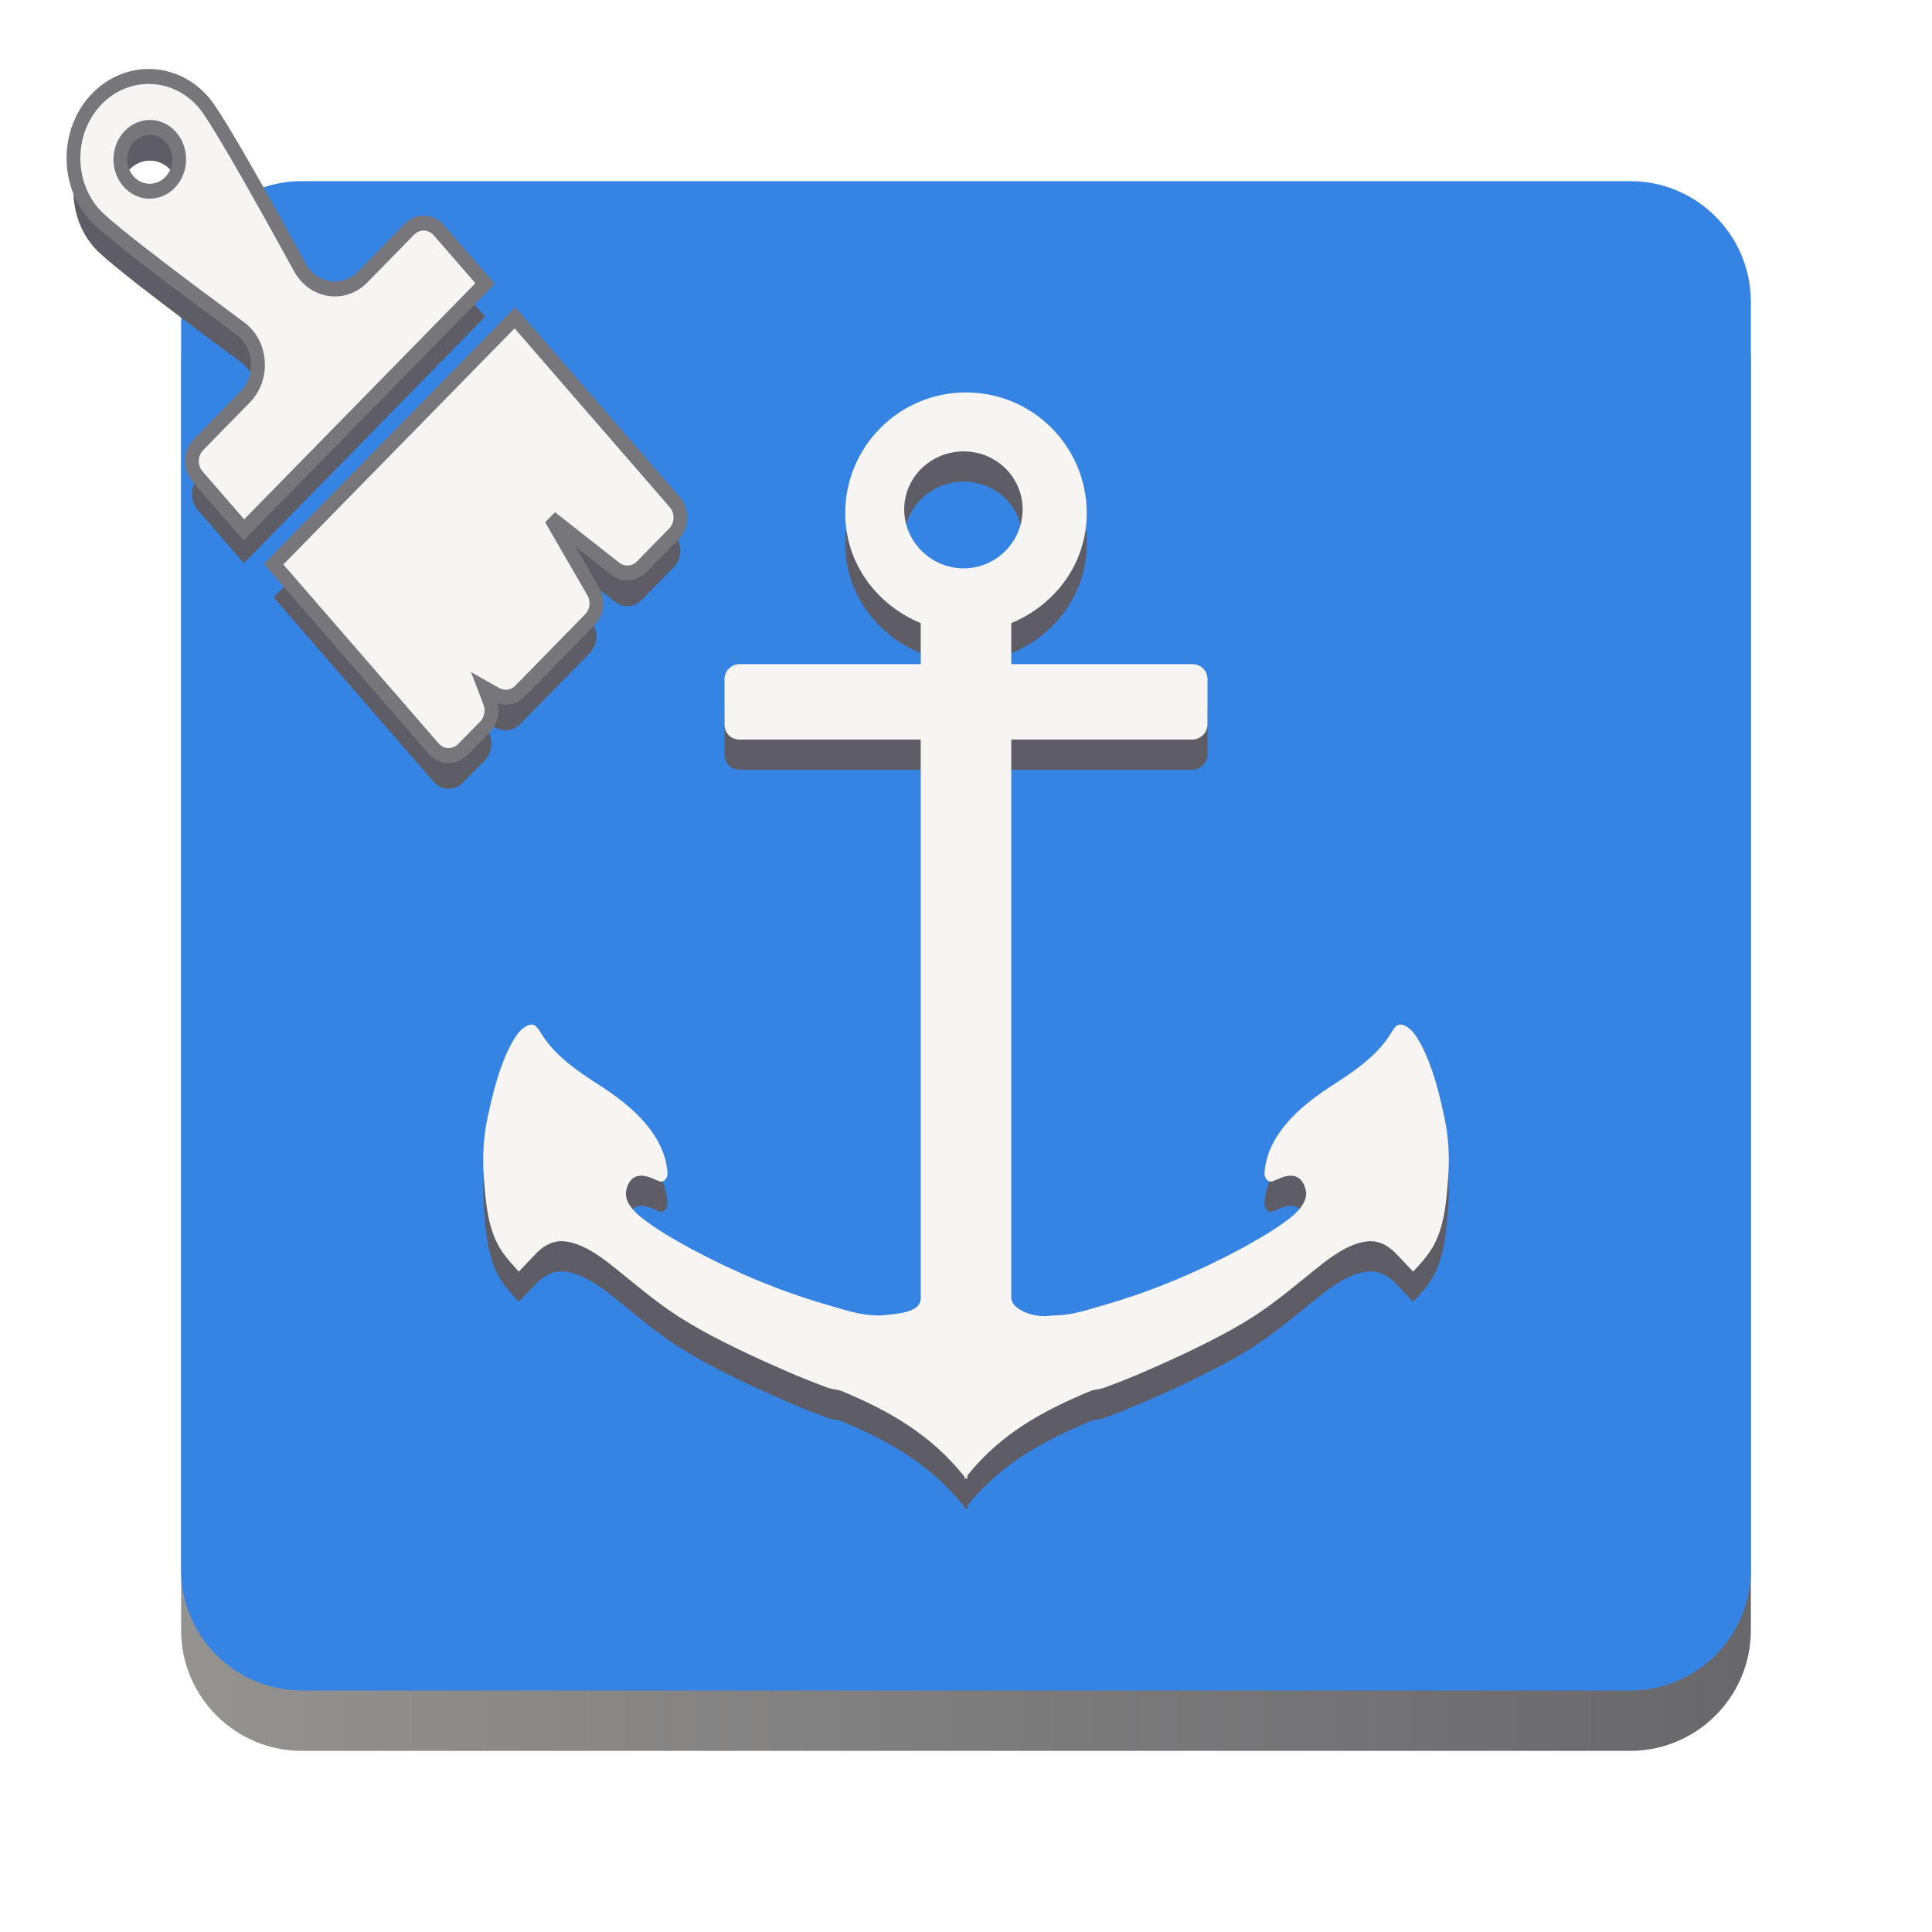
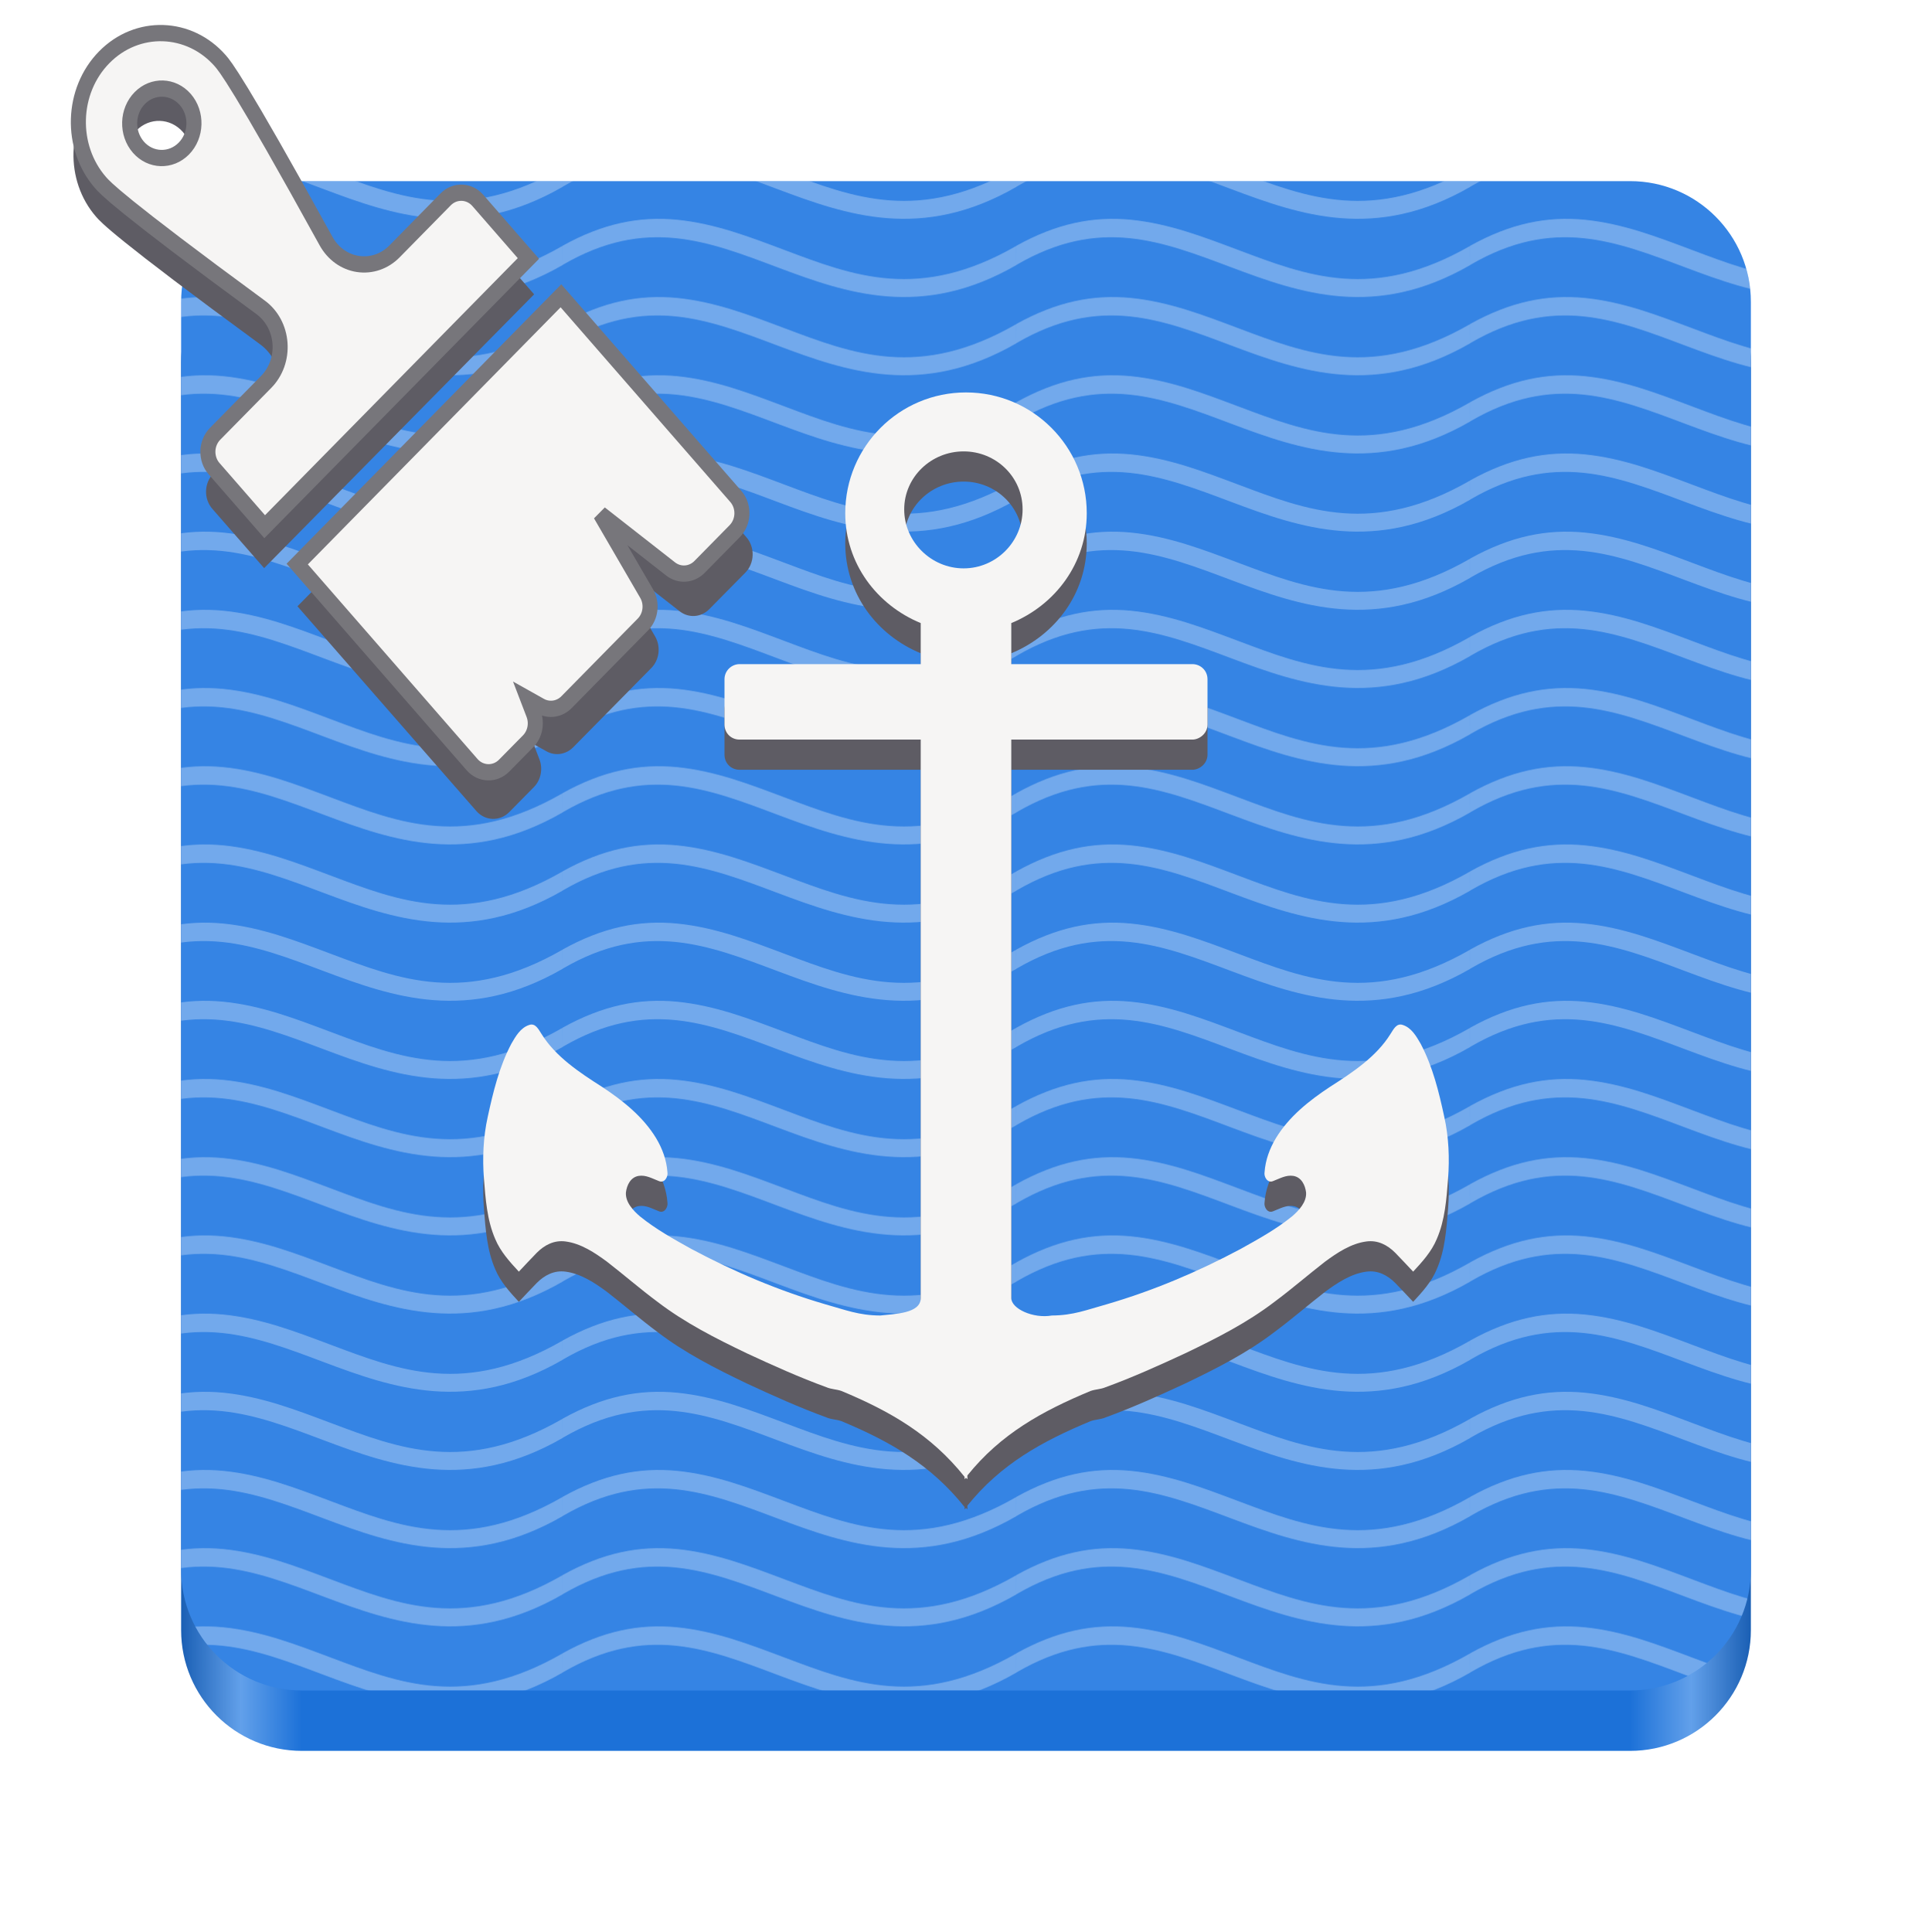
- <svg xmlns="http://www.w3.org/2000/svg" width="128px" height="128px" viewBox="0 0 128 128" version="1.1">
+ <svg xmlns="http://www.w3.org/2000/svg" xmlns:xlink="http://www.w3.org/1999/xlink" width="128px" height="128px" viewBox="0 0 128 128" version="1.1">
  <defs>
-     <linearGradient id="linear0" gradientUnits="userSpaceOnUse" x1="88.596" y1="-449.394" x2="536.596" y2="-449.394" gradientTransform="matrix(0.232143,0,0,0.328947,-8.566925,263.827)">
-       <stop offset="0" style="stop-color:rgb(58.039%,57.647%,56.471%);stop-opacity:1;" />
-       <stop offset="1" style="stop-color:rgb(40.784%,40.392%,41.961%);stop-opacity:1;" />
+     <linearGradient id="linear0" gradientUnits="userSpaceOnUse" x1="-356" y1="238" x2="-252" y2="238" spreadMethod="reflect" gradientTransform="matrix(1,0,0,1,368,-172)">
+       <stop offset="0" style="stop-color:rgb(10.196%,37.255%,70.588%);stop-opacity:1;" />
+       <stop offset="0.038" style="stop-color:rgb(38.431%,62.745%,91.765%);stop-opacity:1;" />
+       <stop offset="0.077" style="stop-color:rgb(10.98%,44.314%,84.706%);stop-opacity:1;" />
+       <stop offset="0.923" style="stop-color:rgb(10.98%,44.314%,84.706%);stop-opacity:1;" />
+       <stop offset="0.962" style="stop-color:rgb(38.431%,62.745%,91.765%);stop-opacity:1;" />
+       <stop offset="1" style="stop-color:rgb(10.196%,37.255%,70.588%);stop-opacity:1;" />
    </linearGradient>
+     <filter id="alpha" filterUnits="objectBoundingBox" x="0%" y="0%" width="100%" height="100%">
+       <feColorMatrix type="matrix" in="SourceGraphic" values="0 0 0 0 1 0 0 0 0 1 0 0 0 0 1 0 0 0 1 0" />
+     </filter>
+     <mask id="mask0">
+       <g filter="url(#alpha)">
+         <rect x="0" y="0" width="128" height="128" style="fill:rgb(0%,0%,0%);fill-opacity:0.301;stroke:none;" />
+       </g>
+     </mask>
+     <clipPath id="clip2">
+       <rect x="0" y="0" width="30" height="5" />
+     </clipPath>
+     <g id="surface3128" clip-path="url(#clip2)">
+       <path style=" stroke:none;fill-rule:nonzero;fill:rgb(100%,100%,100%);fill-opacity:1;" d="M 7.582 0.059 C 5.066 -0.18 2.648 0.293 -0.012 1.727 L -0.012 2.953 C 2.766 1.383 5.16 1.016 7.457 1.234 C 9.75 1.457 11.941 2.277 14.223 3.105 C 18.777 4.758 23.75 6.441 30 2.953 L 29.996 1.727 C 23.57 5.305 19.203 3.637 14.66 1.988 C 12.387 1.164 10.094 0.301 7.582 0.059 Z M 7.582 0.059 " />
+     </g>
+     <pattern id="pattern0" patternUnits="userSpaceOnUse" width="30" height="5" patternTransform="matrix(1.002201,0,0,1.036116,376,-156)">
+       <use xlink:href="#surface3128" />
+     </pattern>
+     <clipPath id="clip1">
+       <rect x="0" y="0" width="192" height="152" />
+     </clipPath>
+     <g id="surface3130" clip-path="url(#clip1)">
+       <path style=" stroke:none;fill-rule:nonzero;fill:url(#pattern0);" d="M 28 28 L 116 28 C 120.418 28 124 31.582 124 36 L 124 120 C 124 124.418 120.418 128 116 128 L 28 128 C 23.582 128 20 124.418 20 120 L 20 36 C 20 31.582 23.582 28 28 28 Z M 28 28 " />
+     </g>
  </defs>
-   <g id="surface3211">
+   <g id="surface3109">
    <path style=" stroke:none;fill-rule:nonzero;fill:url(#linear0);" d="M 20 16 L 108 16 C 112.418 16 116 19.582 116 24 L 116 108 C 116 112.418 112.418 116 108 116 L 20 116 C 15.582 116 12 112.418 12 108 L 12 24 C 12 19.582 15.582 16 20 16 Z M 20 16 " />
    <path style=" stroke:none;fill-rule:nonzero;fill:rgb(20.784%,51.765%,89.412%);fill-opacity:1;" d="M 20 12 L 108 12 C 112.418 12 116 15.582 116 20 L 116 104 C 116 108.418 112.418 112 108 112 L 20 112 C 15.582 112 12 108.418 12 104 L 12 20 C 12 15.582 15.582 12 20 12 Z M 20 12 " />
+     <use xlink:href="#surface3130" transform="matrix(1,0,0,1,-8,-16)" mask="url(#mask0)" />
    <path style=" stroke:none;fill-rule:nonzero;fill:rgb(36.863%,36.078%,39.216%);fill-opacity:1;" d="M 64 28 C 59.574 28 56 31.586 56 36 C 56 39.332 58.094 42.082 61 43.281 L 61 46 L 49 46 C 48.469 46 48 46.434 48 47 L 48 50 C 48 50.566 48.434 51 49 51 L 61 51 L 61 88 C 61 89.027 59.285 89.047 58.312 89.156 C 56.887 89.148 56.02 88.785 54.656 88.406 C 51.574 87.504 48.637 86.258 45.812 84.75 C 44.625 84.09 43.465 83.449 42.406 82.594 C 41.949 82.203 41.422 81.645 41.469 81 C 41.531 80.512 41.777 79.996 42.312 79.906 C 42.797 79.828 43.23 80.09 43.656 80.25 C 44.023 80.41 44.277 79.961 44.219 79.656 C 44.16 78.852 43.887 78.105 43.469 77.406 C 42.602 75.977 41.262 74.914 39.875 74 C 38.395 73.055 36.812 72.012 35.875 70.5 C 35.688 70.219 35.48 69.758 35.062 69.906 C 34.48 70.094 34.16 70.664 33.875 71.156 C 33.074 72.68 32.676 74.328 32.312 76 C 32.016 77.332 31.957 78.738 32.062 80.094 C 32.172 81.449 32.262 82.828 32.812 84.094 C 33.16 84.926 33.77 85.598 34.375 86.25 C 34.762 85.84 35.168 85.402 35.562 85 C 36.074 84.484 36.719 84.148 37.469 84.25 C 38.492 84.383 39.414 85 40.219 85.594 C 41.352 86.473 42.41 87.395 43.562 88.25 C 45.387 89.645 47.402 90.664 49.469 91.656 C 51.191 92.457 52.961 93.254 54.75 93.906 C 55.07 94.047 55.426 94.039 55.75 94.156 C 58.969 95.496 61.68 97.051 63.906 99.844 C 63.91 99.883 63.902 99.965 63.906 100 C 63.934 99.969 63.973 99.938 64 99.906 C 64.027 99.938 64.066 99.969 64.094 100 C 64.109 99.922 64.078 99.828 64.094 99.75 C 66.312 96.992 69.051 95.488 72.25 94.156 C 72.574 94.039 72.93 94.047 73.25 93.906 C 75.039 93.254 76.809 92.457 78.531 91.656 C 80.598 90.664 82.613 89.645 84.438 88.25 C 85.59 87.395 86.648 86.473 87.781 85.594 C 88.586 85 89.508 84.383 90.531 84.25 C 91.281 84.148 91.926 84.484 92.438 85 C 92.832 85.402 93.238 85.84 93.625 86.25 C 94.23 85.598 94.84 84.926 95.188 84.094 C 95.738 82.828 95.828 81.449 95.938 80.094 C 96.043 78.738 95.984 77.332 95.688 76 C 95.324 74.328 94.926 72.68 94.125 71.156 C 93.84 70.664 93.52 70.094 92.938 69.906 C 92.52 69.758 92.312 70.219 92.125 70.5 C 91.188 72.012 89.605 73.055 88.125 74 C 86.738 74.914 85.398 75.977 84.531 77.406 C 84.113 78.105 83.84 78.852 83.781 79.656 C 83.723 79.961 83.977 80.41 84.344 80.25 C 84.77 80.09 85.203 79.828 85.688 79.906 C 86.223 79.996 86.469 80.512 86.531 81 C 86.578 81.645 86.051 82.203 85.594 82.594 C 84.535 83.449 83.375 84.09 82.188 84.75 C 79.363 86.258 76.426 87.504 73.344 88.406 C 71.98 88.785 71.113 89.148 69.688 89.156 C 68.461 89.375 67 88.711 67 88 L 67 51 L 79 51 C 79.461 51 80 50.598 80 50 L 80 47 C 80 46.418 79.531 46 79 46 L 67 46 L 67 43.281 C 69.906 42.082 72 39.332 72 36 C 72 31.586 68.426 28 64 28 Z M 63.844 31.906 C 65.992 31.906 67.75 33.605 67.75 35.75 C 67.75 37.895 65.992 39.656 63.844 39.656 C 61.695 39.656 59.906 37.895 59.906 35.75 C 59.906 33.605 61.695 31.906 63.844 31.906 Z M 63.844 31.906 " />
    <path style=" stroke:none;fill-rule:nonzero;fill:rgb(96.471%,96.078%,95.686%);fill-opacity:1;" d="M 64 26 C 59.574 26 56 29.586 56 34 C 56 37.332 58.094 40.082 61 41.281 L 61 44 L 49 44 C 48.469 44 48 44.434 48 45 L 48 48 C 48 48.566 48.434 49 49 49 L 61 49 L 61 86 C 61 87.027 59.285 87.047 58.312 87.156 C 56.887 87.148 56.02 86.785 54.656 86.406 C 51.574 85.504 48.637 84.258 45.812 82.75 C 44.625 82.09 43.465 81.449 42.406 80.594 C 41.949 80.203 41.422 79.645 41.469 79 C 41.531 78.512 41.777 77.996 42.312 77.906 C 42.797 77.828 43.23 78.09 43.656 78.25 C 44.023 78.41 44.277 77.961 44.219 77.656 C 44.16 76.852 43.887 76.105 43.469 75.406 C 42.602 73.977 41.262 72.914 39.875 72 C 38.395 71.055 36.812 70.012 35.875 68.5 C 35.688 68.219 35.48 67.758 35.062 67.906 C 34.48 68.094 34.16 68.664 33.875 69.156 C 33.074 70.68 32.676 72.328 32.312 74 C 32.016 75.332 31.957 76.738 32.062 78.094 C 32.172 79.449 32.262 80.828 32.812 82.094 C 33.16 82.926 33.77 83.598 34.375 84.25 C 34.762 83.84 35.168 83.402 35.562 83 C 36.074 82.484 36.719 82.148 37.469 82.25 C 38.492 82.383 39.414 83 40.219 83.594 C 41.352 84.473 42.41 85.395 43.562 86.25 C 45.387 87.645 47.402 88.664 49.469 89.656 C 51.191 90.457 52.961 91.254 54.75 91.906 C 55.07 92.047 55.426 92.039 55.75 92.156 C 58.969 93.496 61.68 95.051 63.906 97.844 C 63.91 97.883 63.902 97.965 63.906 98 C 63.934 97.969 63.973 97.938 64 97.906 C 64.027 97.938 64.066 97.969 64.094 98 C 64.109 97.922 64.078 97.828 64.094 97.75 C 66.312 94.992 69.051 93.488 72.25 92.156 C 72.574 92.039 72.93 92.047 73.25 91.906 C 75.039 91.254 76.809 90.457 78.531 89.656 C 80.598 88.664 82.613 87.645 84.438 86.25 C 85.59 85.395 86.648 84.473 87.781 83.594 C 88.586 83 89.508 82.383 90.531 82.25 C 91.281 82.148 91.926 82.484 92.438 83 C 92.832 83.402 93.238 83.84 93.625 84.25 C 94.23 83.598 94.84 82.926 95.188 82.094 C 95.738 80.828 95.832 79.449 95.938 78.094 C 96.043 76.738 95.984 75.332 95.688 74 C 95.328 72.328 94.926 70.68 94.125 69.156 C 93.84 68.664 93.52 68.094 92.938 67.906 C 92.52 67.758 92.312 68.219 92.125 68.5 C 91.188 70.012 89.605 71.055 88.125 72 C 86.738 72.914 85.398 73.977 84.531 75.406 C 84.113 76.105 83.84 76.852 83.781 77.656 C 83.723 77.961 83.977 78.41 84.344 78.25 C 84.77 78.09 85.203 77.828 85.688 77.906 C 86.223 77.996 86.469 78.512 86.531 79 C 86.578 79.645 86.051 80.203 85.594 80.594 C 84.535 81.449 83.375 82.09 82.188 82.75 C 79.363 84.258 76.426 85.504 73.344 86.406 C 71.98 86.785 71.113 87.148 69.688 87.156 C 68.461 87.375 67 86.711 67 86 L 67 49 L 79 49 C 79.461 49 80 48.598 80 48 L 80 45 C 80 44.418 79.531 44 79 44 L 67 44 L 67 41.281 C 69.906 40.082 72 37.332 72 34 C 72 29.586 68.426 26 64 26 Z M 63.844 29.906 C 65.992 29.906 67.75 31.605 67.75 33.75 C 67.75 35.895 65.992 37.656 63.844 37.656 C 61.695 37.656 59.906 35.895 59.906 33.75 C 59.906 31.605 61.695 29.906 63.844 29.906 Z M 63.844 29.906 " />
-     <path style=" stroke:none;fill-rule:nonzero;fill:rgb(36.863%,36.078%,39.216%);fill-opacity:1;" d="M 44.703 35.461 C 45.227 36.062 45.199 37.008 44.645 37.574 L 42.512 39.754 C 42.027 40.246 41.293 40.297 40.758 39.879 L 36.504 36.535 L 39.301 41.375 C 39.652 41.98 39.559 42.77 39.078 43.262 L 34.453 47.984 C 34.023 48.422 33.391 48.516 32.871 48.227 L 32.109 47.797 L 32.453 48.703 C 32.672 49.273 32.539 49.938 32.125 50.363 L 30.672 51.848 C 30.117 52.414 29.242 52.387 28.723 51.785 L 18.129 39.578 L 34.113 23.254 Z M 44.703 35.461 " />
-     <path style=" stroke:none;fill-rule:nonzero;fill:rgb(36.863%,36.078%,39.216%);fill-opacity:1;" d="M 16.156 37.309 L 13.09 33.773 C 12.84 33.484 12.707 33.102 12.715 32.703 C 12.727 32.309 12.883 31.934 13.152 31.66 L 16.246 28.496 C 16.844 27.887 17.148 27.031 17.086 26.145 C 17.023 25.262 16.598 24.465 15.922 23.965 C 7.273 17.59 6.477 16.672 6.215 16.367 C 4.336 14.203 4.434 10.781 6.434 8.734 C 8.438 6.691 11.594 6.793 13.469 8.957 C 13.73 9.258 14.531 10.176 19.879 19.926 C 20.297 20.688 21 21.191 21.812 21.316 C 22.625 21.438 23.43 21.16 24.027 20.551 L 27.125 17.387 C 27.68 16.82 28.551 16.848 29.07 17.449 L 32.141 20.984 Z M 11.344 11.305 C 10.609 10.457 9.375 10.418 8.59 11.219 C 7.805 12.02 7.766 13.359 8.504 14.207 C 9.242 15.055 10.473 15.094 11.258 14.293 C 12.043 13.492 12.082 12.156 11.344 11.305 Z M 11.344 11.305 " />
-     <path style="fill-rule:nonzero;fill:rgb(96.471%,96.078%,95.686%);fill-opacity:1;stroke-width:9.926;stroke-linecap:butt;stroke-linejoin:miter;stroke:rgb(46.667%,46.275%,48.235%);stroke-opacity:1;stroke-miterlimit:4;" d="M 440.478 173.1 C 446.36 167.233 446.36 157.745 440.504 151.891 L 417.991 129.364 C 412.877 124.277 404.905 123.537 398.953 127.56 L 351.634 159.751 L 383.575 112.1 C 387.589 106.139 386.817 98.197 381.745 93.15 L 332.924 44.302 C 328.388 39.78 321.534 38.641 315.793 41.376 L 307.373 45.445 L 311.395 36.505 C 313.955 30.816 312.719 24.116 308.349 19.716 L 293.01 4.375 C 287.154 -1.479 277.628 -1.48 271.789 4.389 L 152.728 123.463 L 321.459 292.175 Z M 440.478 173.1 " transform="matrix(0.0918553,0.00287945,0.00287761,-0.0996374,3.744796,49.24063)" />
-     <path style="fill-rule:nonzero;fill:rgb(96.471%,96.078%,95.686%);fill-opacity:1;stroke-width:9.926;stroke-linecap:butt;stroke-linejoin:miter;stroke:rgb(46.667%,46.275%,48.235%);stroke-opacity:1;stroke-miterlimit:4;" d="M 130.557 145.639 L 96.095 180.084 C 93.285 182.904 91.72 186.701 91.68 190.699 C 91.683 194.658 93.264 198.507 96.111 201.294 L 128.767 233.994 C 135.076 240.292 138.121 249.005 137.163 257.838 C 136.205 266.709 131.325 274.527 123.817 279.328 C 27.746 340.573 18.79 349.527 15.849 352.461 C -5.267 373.57 -5.281 407.952 15.83 429.066 C 36.985 450.182 71.347 450.155 92.421 429.045 C 95.362 426.111 104.36 417.158 165.589 321.073 C 170.374 313.566 178.18 308.734 187.057 307.736 C 195.932 306.777 204.598 309.811 210.907 316.11 L 243.606 348.81 C 249.461 354.664 258.944 354.664 264.784 348.795 L 299.29 314.312 Z M 70.045 404.836 C 61.791 413.105 48.353 413.109 40.064 404.832 C 31.776 396.556 31.772 383.109 40.068 374.841 C 48.365 366.573 61.76 366.568 70.049 374.845 C 78.337 383.121 78.343 396.529 70.045 404.836 Z M 70.045 404.836 " transform="matrix(0.0918553,0.00287945,0.00287761,-0.0996374,3.744796,49.24063)" />
+     <path style=" stroke:none;fill-rule:nonzero;fill:rgb(36.863%,36.078%,39.216%);fill-opacity:1;" d="M 49.449 35.59 C 50.031 36.258 50 37.309 49.379 37.941 L 46.992 40.359 C 46.453 40.906 45.629 40.965 45.031 40.5 L 40.27 36.785 L 43.402 42.164 C 43.793 42.836 43.688 43.715 43.152 44.258 L 37.977 49.508 C 37.496 49.992 36.789 50.102 36.207 49.777 L 35.352 49.301 L 35.738 50.305 C 35.984 50.941 35.836 51.68 35.367 52.152 L 33.742 53.801 C 33.121 54.43 32.148 54.402 31.562 53.734 L 19.707 40.168 L 37.594 22.023 Z M 49.449 35.59 " />
+     <path style=" stroke:none;fill-rule:nonzero;fill:rgb(36.863%,36.078%,39.216%);fill-opacity:1;" d="M 17.5 37.641 L 14.07 33.715 C 13.789 33.395 13.637 32.965 13.652 32.527 C 13.664 32.086 13.84 31.668 14.137 31.367 L 17.602 27.852 C 18.27 27.172 18.613 26.219 18.543 25.234 C 18.469 24.254 17.996 23.371 17.238 22.816 C 7.559 15.727 6.668 14.707 6.375 14.371 C 4.27 11.965 4.383 8.16 6.621 5.887 C 8.863 3.613 12.395 3.73 14.496 6.133 C 14.789 6.469 15.68 7.488 21.664 18.324 C 22.133 19.168 22.922 19.734 23.828 19.867 C 24.738 20.004 25.641 19.695 26.309 19.02 L 29.773 15.504 C 30.395 14.875 31.371 14.906 31.953 15.57 L 35.387 19.5 Z M 12.117 8.746 C 11.289 7.801 9.91 7.758 9.035 8.648 C 8.156 9.539 8.113 11.027 8.938 11.969 C 9.762 12.914 11.141 12.957 12.02 12.066 C 12.898 11.176 12.941 9.688 12.117 8.746 Z M 12.117 8.746 " />
+     <path style="fill-rule:nonzero;fill:rgb(96.471%,96.078%,95.686%);fill-opacity:1;stroke-width:9.926;stroke-linecap:butt;stroke-linejoin:miter;stroke:rgb(46.667%,46.275%,48.235%);stroke-opacity:1;stroke-miterlimit:4;" d="M 440.496 173.096 C 446.358 167.251 446.345 157.743 440.5 151.884 L 417.984 129.373 C 412.892 124.292 404.903 123.521 398.942 127.563 L 351.608 159.759 L 383.596 112.101 C 387.595 106.131 386.793 98.185 381.739 93.141 L 332.898 44.3 C 328.41 39.812 321.523 38.641 315.797 41.393 L 307.346 45.47 L 311.4 36.476 C 313.951 30.787 312.721 24.125 308.347 19.713 L 292.996 4.396 C 287.151 -1.463 277.659 -1.449 271.797 4.396 L 152.74 123.437 L 321.438 292.173 Z M 440.496 173.096 " transform="matrix(0.100427,0.00313461,0.00314614,-0.108467,3.963843,50.28107)" />
+     <path style="fill-rule:nonzero;fill:rgb(96.471%,96.078%,95.686%);fill-opacity:1;stroke-width:9.926;stroke-linecap:butt;stroke-linejoin:miter;stroke:rgb(46.667%,46.275%,48.235%);stroke-opacity:1;stroke-miterlimit:4;" d="M 130.574 145.628 L 96.082 180.105 C 93.271 182.905 91.713 186.713 91.704 190.71 C 91.697 194.672 93.289 198.499 96.079 201.317 L 128.778 233.989 C 135.077 240.294 138.149 248.99 137.171 257.857 C 136.194 266.688 131.321 274.506 123.818 279.331 C 27.732 340.55 18.778 349.51 15.846 352.451 C -5.275 373.557 -5.263 407.95 15.858 429.052 C 36.978 450.19 71.325 450.138 92.444 429.068 C 95.376 426.128 104.331 417.167 165.569 321.089 C 170.354 313.592 178.17 308.704 187.03 307.736 C 195.929 306.768 204.623 309.829 210.884 316.096 L 243.582 348.805 C 249.428 354.664 258.958 354.651 264.82 348.806 L 299.273 314.329 Z M 70.06 404.833 C 61.789 413.093 48.33 413.1 40.071 404.83 C 31.773 396.559 31.805 383.127 40.077 374.831 C 48.349 366.571 61.768 366.563 70.067 374.834 C 78.326 383.103 78.333 396.536 70.06 404.833 Z M 70.06 404.833 " transform="matrix(0.100427,0.00313461,0.00314614,-0.108467,3.963843,50.28107)" />
  </g>
</svg>
